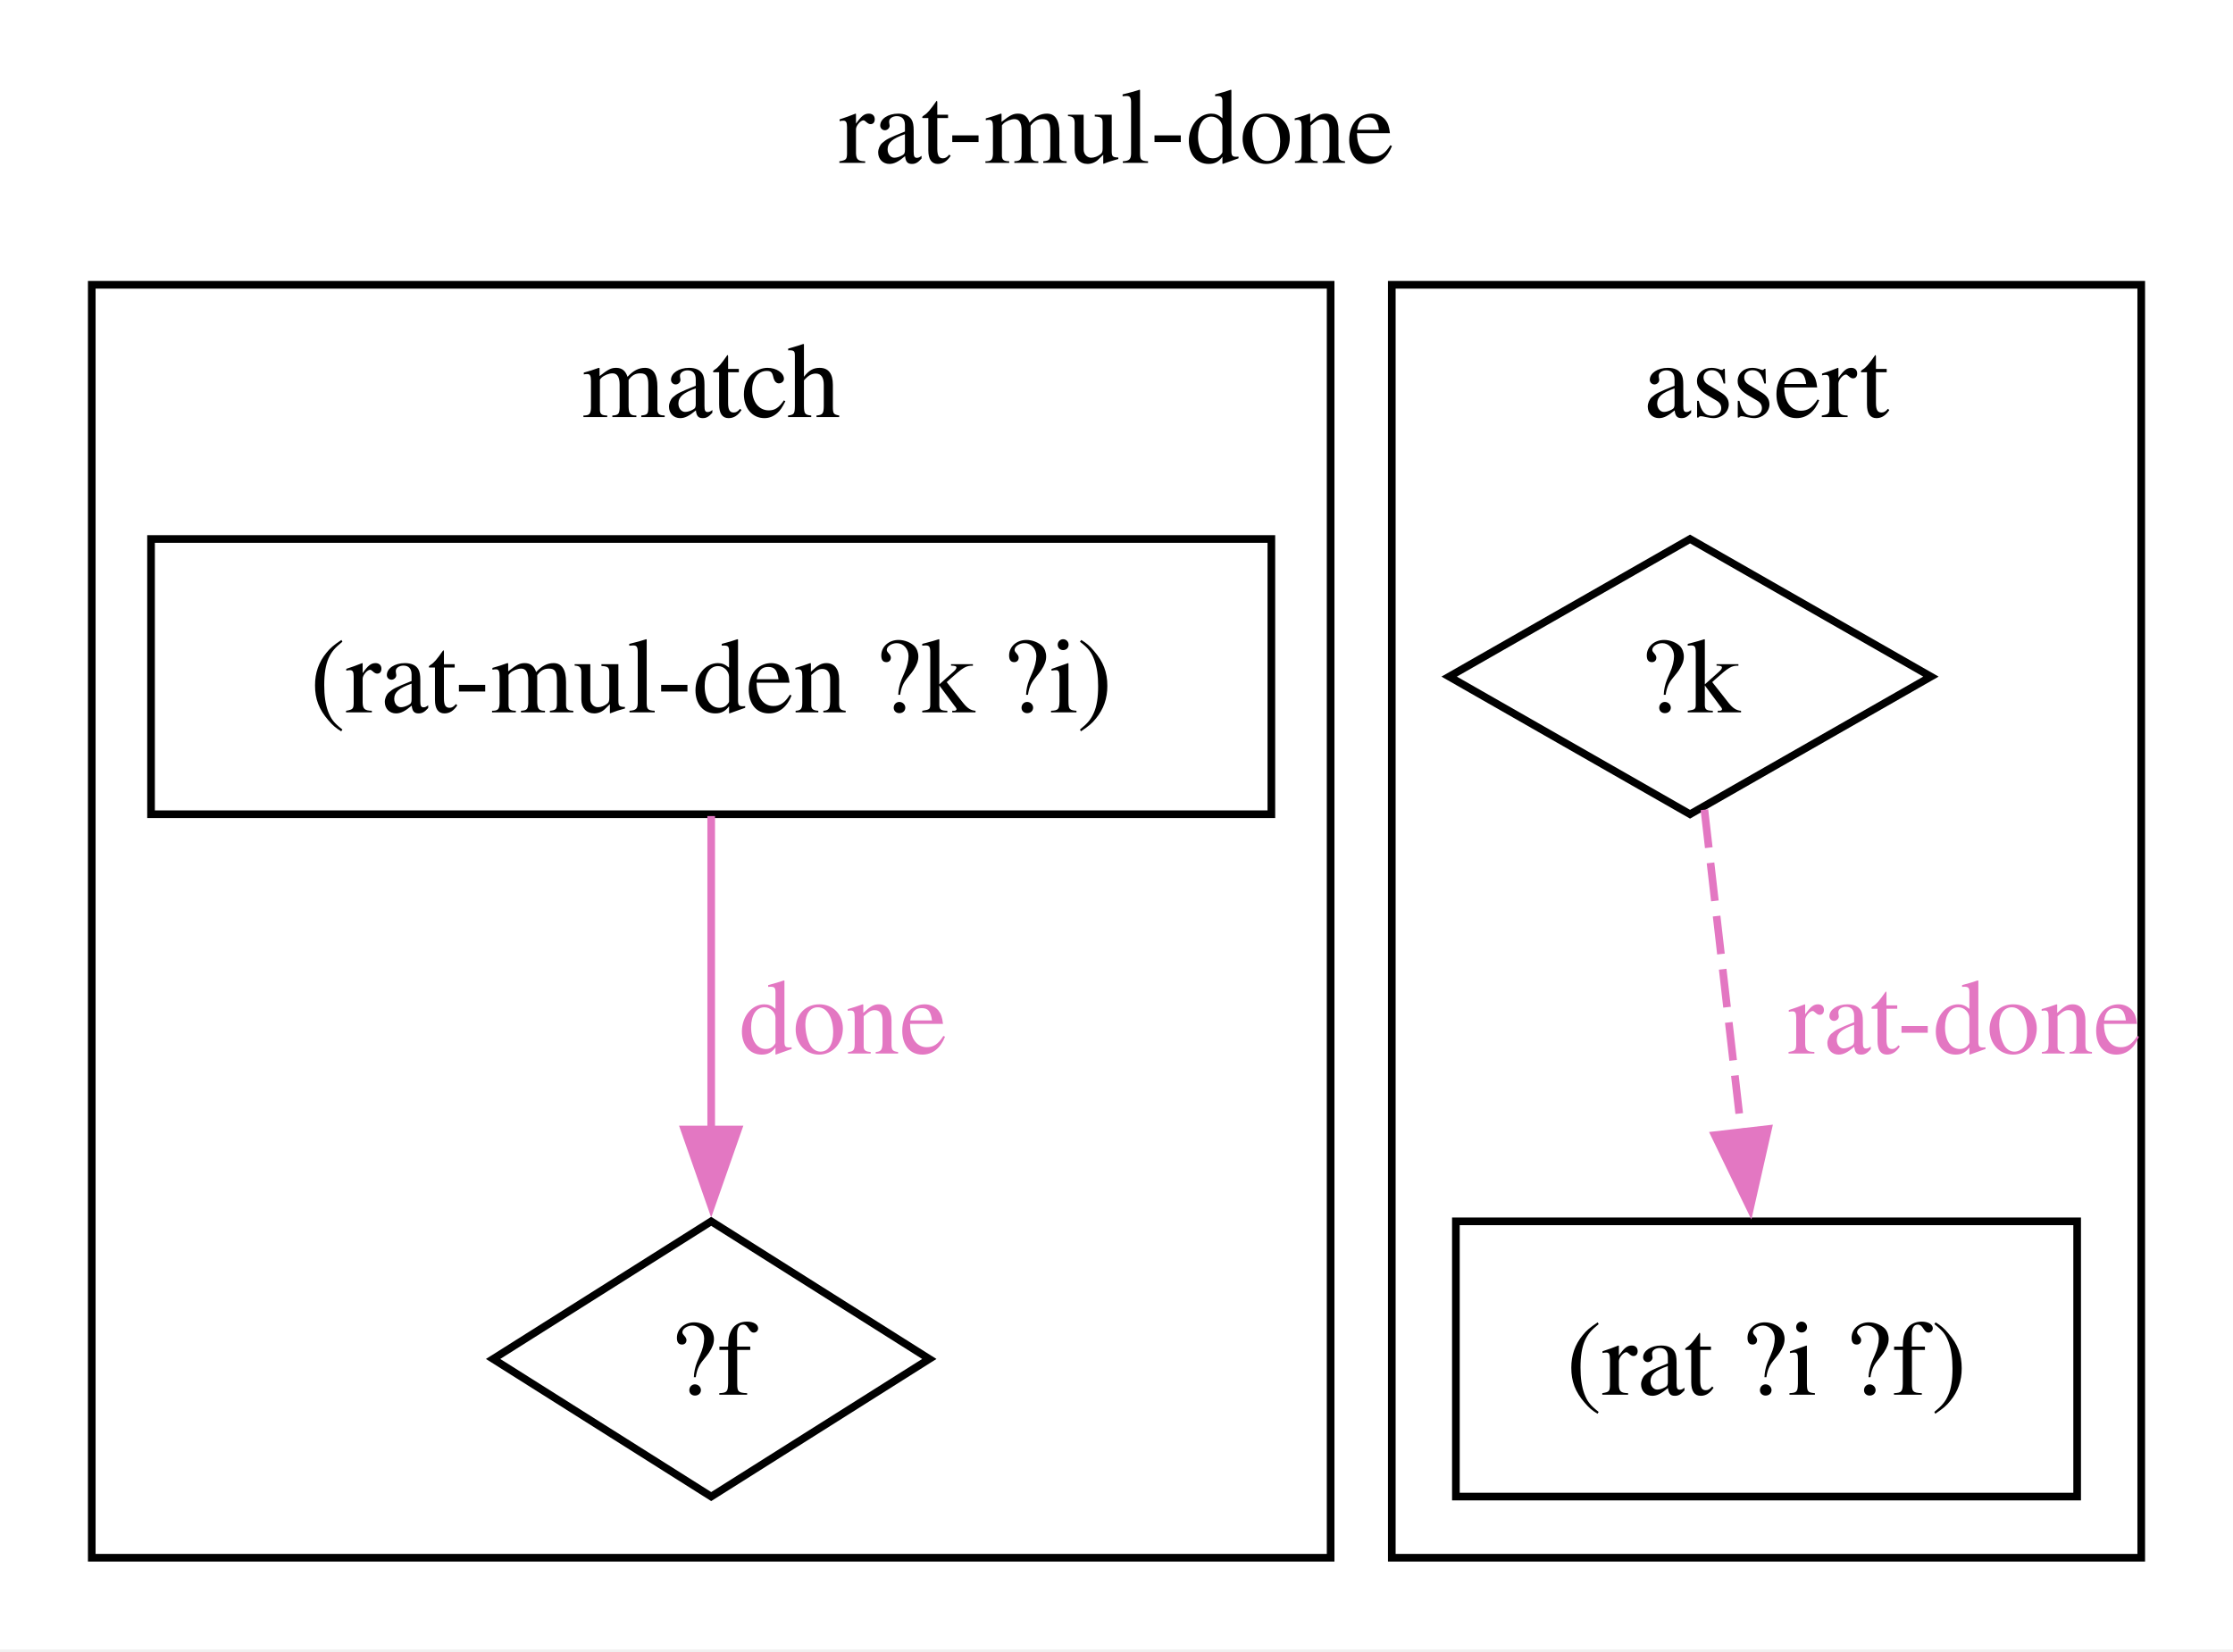
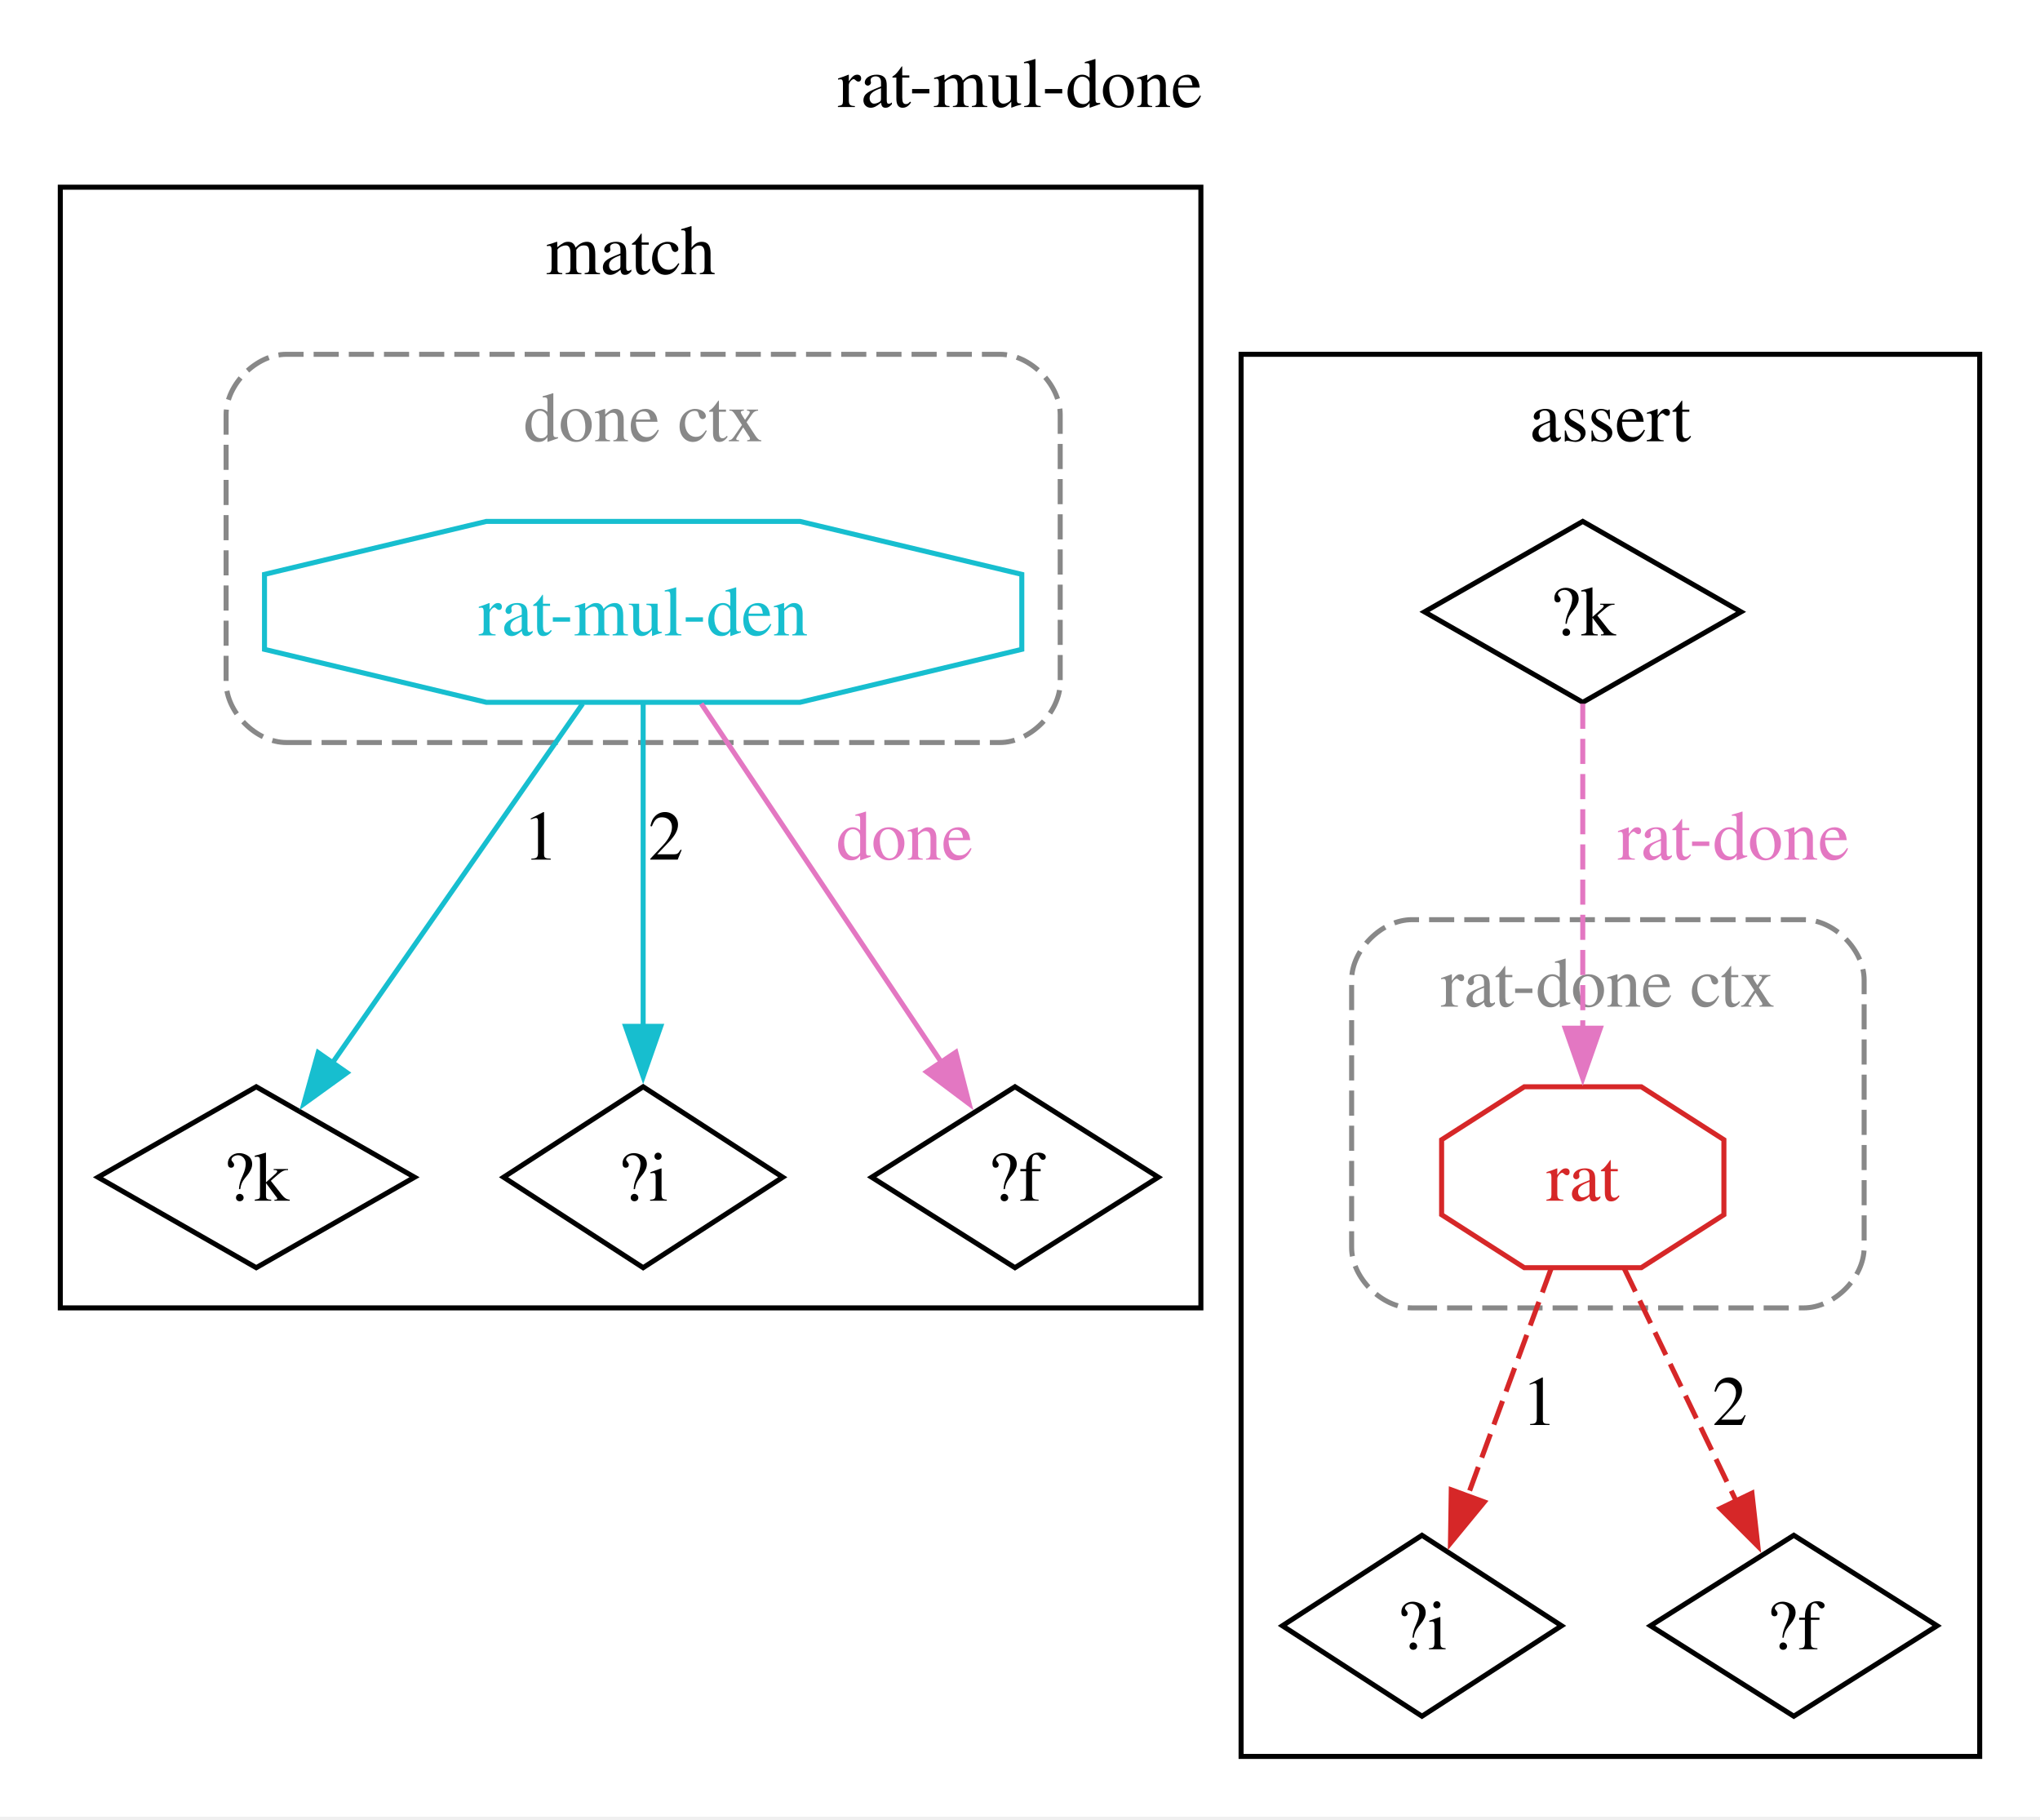
- <svg xmlns="http://www.w3.org/2000/svg" width="292pt" height="216pt" viewBox="0.00 0.00 292.00 216.00">
-   <g id="graph0" class="graph" transform="scale(1 1) rotate(0) translate(4 211.75)">
-     <polygon fill="white" stroke="none" points="-4,4 -4,-211.75 288,-211.75 288,4 -4,4" />
-     <text xml:space="preserve" text-anchor="middle" x="142" y="-190.45" font-family="Times,serif" font-size="14.00">rat-mul-done</text>
+ <svg xmlns="http://www.w3.org/2000/svg" width="406pt" height="362pt" viewBox="0.00 0.00 406.00 362.00">
+   <g id="graph0" class="graph" transform="scale(1 1) rotate(0) translate(4 357.5)">
+     <polygon fill="white" stroke="none" points="-4,4 -4,-357.5 402,-357.5 402,4 -4,4" />
+     <text xml:space="preserve" text-anchor="middle" x="199" y="-336.2" font-family="Times,serif" font-size="14.00">rat-mul-done</text>
    <g id="clust1" class="cluster">
-       <polygon fill="none" stroke="black" points="8,-8 8,-174.5 170,-174.5 170,-8 8,-8" />
-       <text xml:space="preserve" text-anchor="middle" x="89" y="-157.2" font-family="Times,serif" font-size="14.00">match</text>
+       <polygon fill="none" stroke="black" points="8,-97.25 8,-320.25 235,-320.25 235,-97.25 8,-97.25" />
+       <text xml:space="preserve" text-anchor="middle" x="121.5" y="-302.95" font-family="Times,serif" font-size="14.00">match</text>
    </g>
    <g id="clust2" class="cluster">
-       <polygon fill="none" stroke="black" points="178,-8 178,-174.5 276,-174.5 276,-8 178,-8" />
-       <text xml:space="preserve" text-anchor="middle" x="227" y="-157.2" font-family="Times,serif" font-size="14.00">assert</text>
+       <path fill="none" stroke="#888888" stroke-dasharray="5,2" d="M53,-209.75C53,-209.75 195,-209.75 195,-209.75 201,-209.75 207,-215.75 207,-221.75 207,-221.75 207,-275 207,-275 207,-281 201,-287 195,-287 195,-287 53,-287 53,-287 47,-287 41,-281 41,-275 41,-275 41,-221.75 41,-221.75 41,-215.75 47,-209.75 53,-209.75" />
+       <text xml:space="preserve" text-anchor="middle" x="124" y="-269.7" font-family="Times,serif" font-size="14.00" fill="#888888">done ctx</text>
+     </g>
+     <g id="clust3" class="cluster">
+       <polygon fill="none" stroke="black" points="243,-8 243,-287 390,-287 390,-8 243,-8" />
+       <text xml:space="preserve" text-anchor="middle" x="316.5" y="-269.7" font-family="Times,serif" font-size="14.00">assert</text>
+     </g>
+     <g id="clust4" class="cluster">
+       <path fill="none" stroke="#888888" stroke-dasharray="5,2" d="M277,-97.25C277,-97.25 355,-97.25 355,-97.25 361,-97.25 367,-103.25 367,-109.25 367,-109.25 367,-162.5 367,-162.5 367,-168.5 361,-174.5 355,-174.5 355,-174.5 277,-174.5 277,-174.5 271,-174.5 265,-168.5 265,-162.5 265,-162.5 265,-109.25 265,-109.25 265,-103.25 271,-97.25 277,-97.25" />
+       <text xml:space="preserve" text-anchor="middle" x="316" y="-157.2" font-family="Times,serif" font-size="14.00" fill="#888888">rat-done ctx</text>
    </g>
    <g id="node1" class="node">
-       <polygon fill="none" stroke="black" points="162.25,-141.25 15.75,-141.25 15.75,-105.25 162.25,-105.25 162.25,-141.25" />
-       <text xml:space="preserve" text-anchor="middle" x="89" y="-118.58" font-family="Times,serif" font-size="14.00">(rat-mul-den ?k ?i)</text>
+       <polygon fill="none" stroke="black" points="47,-141.25 15.5,-123.25 47,-105.25 78.5,-123.25 47,-141.25" />
+       <text xml:space="preserve" text-anchor="middle" x="47" y="-118.58" font-family="Times,serif" font-size="14.00">?k</text>
    </g>
    <g id="node2" class="node">
-       <polygon fill="none" stroke="black" points="89,-52 60.48,-34 89,-16 117.52,-34 89,-52" />
-       <text xml:space="preserve" text-anchor="middle" x="89" y="-29.32" font-family="Times,serif" font-size="14.00">?f</text>
+       <polygon fill="none" stroke="black" points="124,-141.25 96.22,-123.25 124,-105.25 151.78,-123.25 124,-141.25" />
+       <text xml:space="preserve" text-anchor="middle" x="124" y="-118.58" font-family="Times,serif" font-size="14.00">?i</text>
+     </g>
+     <g id="node3" class="node">
+       <polygon fill="none" stroke="black" points="198,-141.25 169.48,-123.25 198,-105.25 226.52,-123.25 198,-141.25" />
+       <text xml:space="preserve" text-anchor="middle" x="198" y="-118.58" font-family="Times,serif" font-size="14.00">?f</text>
+     </g>
+     <g id="node4" class="node">
+       <polygon fill="none" stroke="#17becf" points="199.36,-228.29 199.36,-243.21 155.21,-253.75 92.79,-253.75 48.64,-243.21 48.64,-228.29 92.79,-217.75 155.21,-217.75 199.36,-228.29" />
+       <text xml:space="preserve" text-anchor="middle" x="124" y="-231.07" font-family="Times,serif" font-size="14.00" fill="#17becf">rat-mul-den</text>
+     </g>
+     <g id="edge2" class="edge">
+       <path fill="none" stroke="#17becf" d="M111.97,-217.48C98.52,-198.18 76.72,-166.9 62.13,-145.96" />
+       <polygon fill="#17becf" stroke="#17becf" points="65.06,-144.05 56.47,-137.85 59.32,-148.05 65.06,-144.05" />
+       <text xml:space="preserve" text-anchor="middle" x="103.59" y="-186.45" font-family="Times,serif" font-size="14.00">1</text>
+     </g>
+     <g id="edge3" class="edge">
+       <path fill="none" stroke="#17becf" d="M124,-217.48C124,-200.31 124,-173.65 124,-153.23" />
+       <polygon fill="#17becf" stroke="#17becf" points="127.5,-153.27 124,-143.27 120.5,-153.27 127.5,-153.27" />
+       <text xml:space="preserve" text-anchor="middle" x="128.5" y="-186.45" font-family="Times,serif" font-size="14.00">2</text>
    </g>
    <g id="edge1" class="edge">
-       <path fill="none" stroke="#e377c2" d="M89,-105.01C89,-93.26 89,-77.41 89,-63.77" />
-       <polygon fill="#e377c2" stroke="#e377c2" points="92.5,-64.01 89,-54.01 85.5,-64.01 92.5,-64.01" />
-       <text xml:space="preserve" text-anchor="middle" x="106.25" y="-73.95" font-family="Times,serif" font-size="14.00" fill="#e377c2">done</text>
+       <path fill="none" stroke="#e377c2" d="M135.56,-217.48C148.49,-198.18 169.44,-166.9 183.46,-145.96" />
+       <polygon fill="#e377c2" stroke="#e377c2" points="186.23,-148.12 188.88,-137.86 180.41,-144.22 186.23,-148.12" />
+       <text xml:space="preserve" text-anchor="middle" x="176.03" y="-186.45" font-family="Times,serif" font-size="14.00" fill="#e377c2">done</text>
    </g>
-     <g id="node3" class="node">
-       <polygon fill="none" stroke="black" points="217,-141.25 185.5,-123.25 217,-105.25 248.5,-123.25 217,-141.25" />
-       <text xml:space="preserve" text-anchor="middle" x="217" y="-118.58" font-family="Times,serif" font-size="14.00">?k</text>
+     <g id="node5" class="node">
+       <polygon fill="none" stroke="black" points="311,-253.75 279.5,-235.75 311,-217.75 342.5,-235.75 311,-253.75" />
+       <text xml:space="preserve" text-anchor="middle" x="311" y="-231.07" font-family="Times,serif" font-size="14.00">?k</text>
    </g>
-     <g id="node4" class="node">
-       <polygon fill="none" stroke="black" points="267.62,-52 186.38,-52 186.38,-16 267.62,-16 267.62,-52" />
-       <text xml:space="preserve" text-anchor="middle" x="227" y="-29.32" font-family="Times,serif" font-size="14.00">(rat ?i ?f)</text>
+     <g id="node8" class="node">
+       <polygon fill="none" stroke="#d62728" points="339.09,-115.79 339.09,-130.71 322.64,-141.25 299.36,-141.25 282.91,-130.71 282.91,-115.79 299.36,-105.25 322.64,-105.25 339.09,-115.79" />
+       <text xml:space="preserve" text-anchor="middle" x="311" y="-118.58" font-family="Times,serif" font-size="14.00" fill="#d62728">rat</text>
    </g>
-     <g id="edge2" class="edge">
-       <path fill="none" stroke="#e377c2" stroke-dasharray="5,2" d="M218.88,-105.84C220.25,-93.88 222.14,-77.39 223.75,-63.32" />
-       <polygon fill="#e377c2" stroke="#e377c2" points="227.19,-64.07 224.85,-53.74 220.24,-63.27 227.19,-64.07" />
-       <text xml:space="preserve" text-anchor="middle" x="252.9" y="-73.95" font-family="Times,serif" font-size="14.00" fill="#e377c2">rat-done</text>
+     <g id="edge4" class="edge">
+       <path fill="none" stroke="#e377c2" stroke-dasharray="5,2" d="M311,-217.48C311,-200.21 311,-173.34 311,-152.87" />
+       <polygon fill="#e377c2" stroke="#e377c2" points="314.5,-152.91 311,-142.91 307.5,-152.91 314.5,-152.91" />
+       <text xml:space="preserve" text-anchor="middle" x="341" y="-186.45" font-family="Times,serif" font-size="14.00" fill="#e377c2">rat-done</text>
+     </g>
+     <g id="node6" class="node">
+       <polygon fill="none" stroke="black" points="279,-52 251.22,-34 279,-16 306.78,-34 279,-52" />
+       <text xml:space="preserve" text-anchor="middle" x="279" y="-29.32" font-family="Times,serif" font-size="14.00">?i</text>
+     </g>
+     <g id="node7" class="node">
+       <polygon fill="none" stroke="black" points="353,-52 324.48,-34 353,-16 381.52,-34 353,-52" />
+       <text xml:space="preserve" text-anchor="middle" x="353" y="-29.32" font-family="Times,serif" font-size="14.00">?f</text>
+     </g>
+     <g id="edge5" class="edge">
+       <path fill="none" stroke="#d62728" stroke-dasharray="5,2" d="M304.68,-105.01C299.93,-92.08 293.37,-74.19 288.07,-59.74" />
+       <polygon fill="#d62728" stroke="#d62728" points="291.4,-58.64 284.67,-50.46 284.83,-61.05 291.4,-58.64" />
+       <text xml:space="preserve" text-anchor="middle" x="302.37" y="-73.95" font-family="Times,serif" font-size="14.00">1</text>
+     </g>
+     <g id="edge6" class="edge">
+       <path fill="none" stroke="#d62728" stroke-dasharray="5,2" d="M319.3,-105.01C325.66,-91.79 334.52,-73.4 341.55,-58.78" />
+       <polygon fill="#d62728" stroke="#d62728" points="344.67,-60.38 345.85,-49.85 338.36,-57.34 344.67,-60.38" />
+       <text xml:space="preserve" text-anchor="middle" x="340.26" y="-73.95" font-family="Times,serif" font-size="14.00">2</text>
    </g>
  </g>
</svg>
